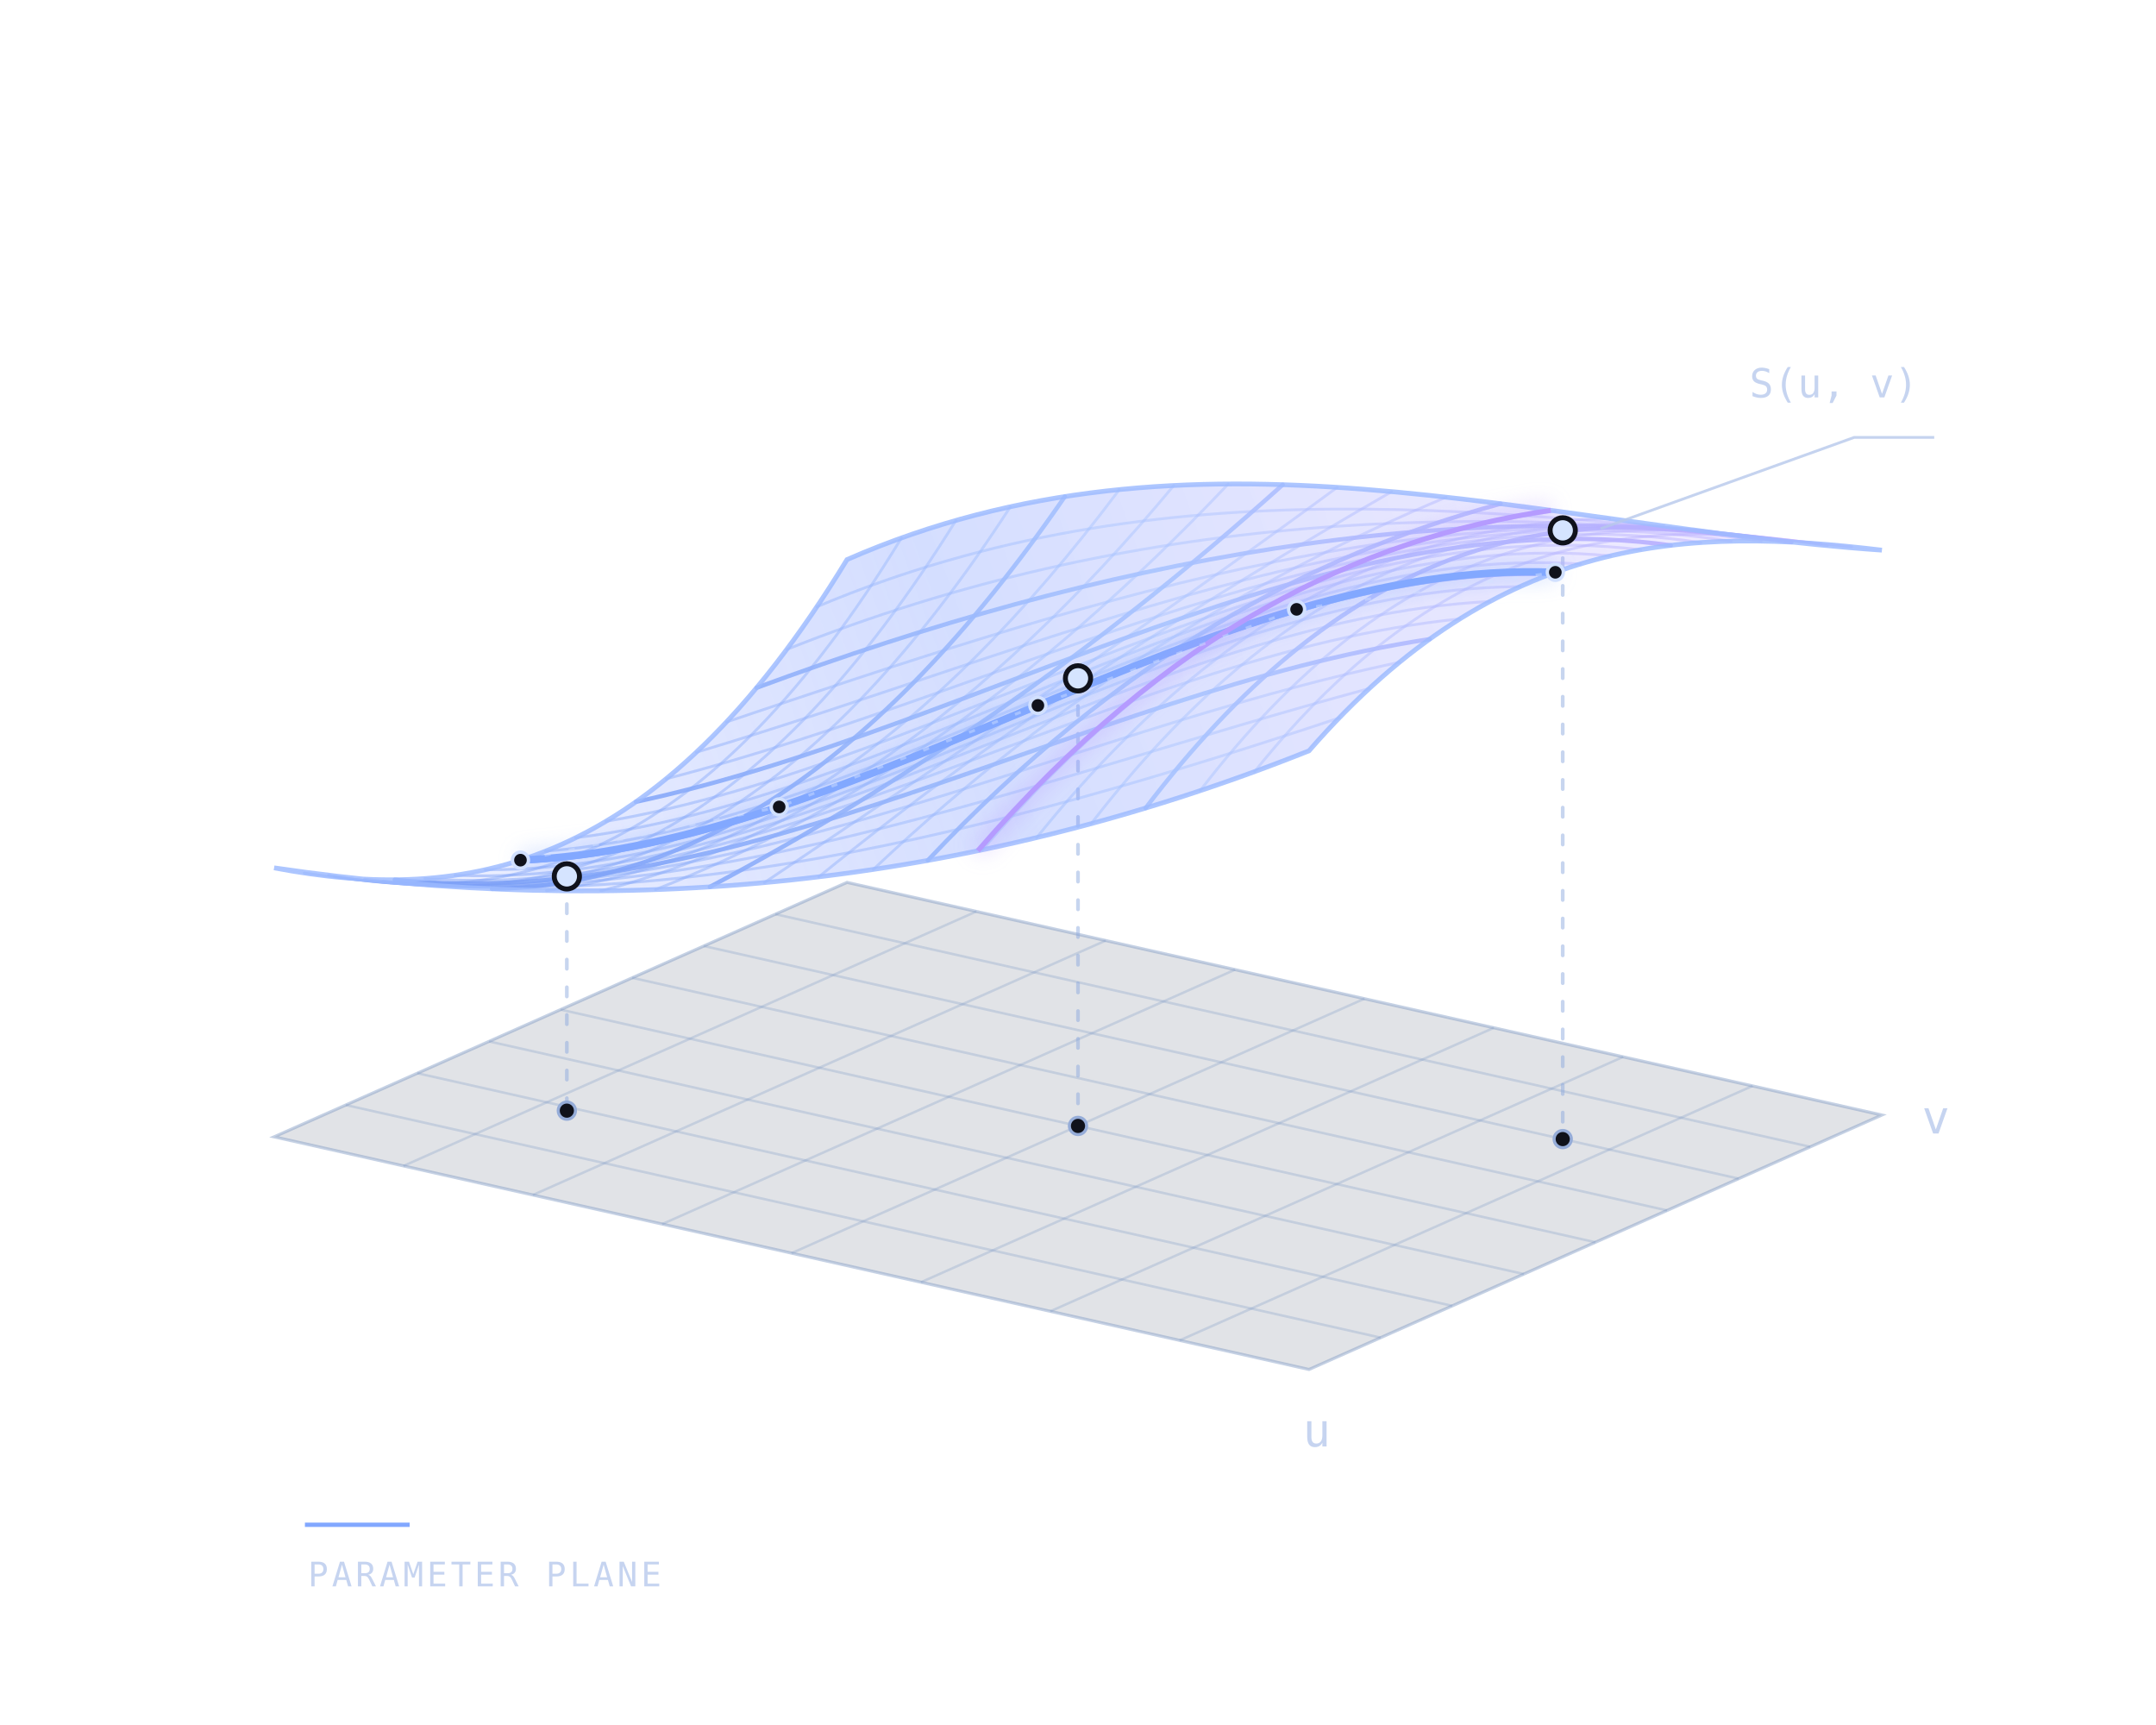
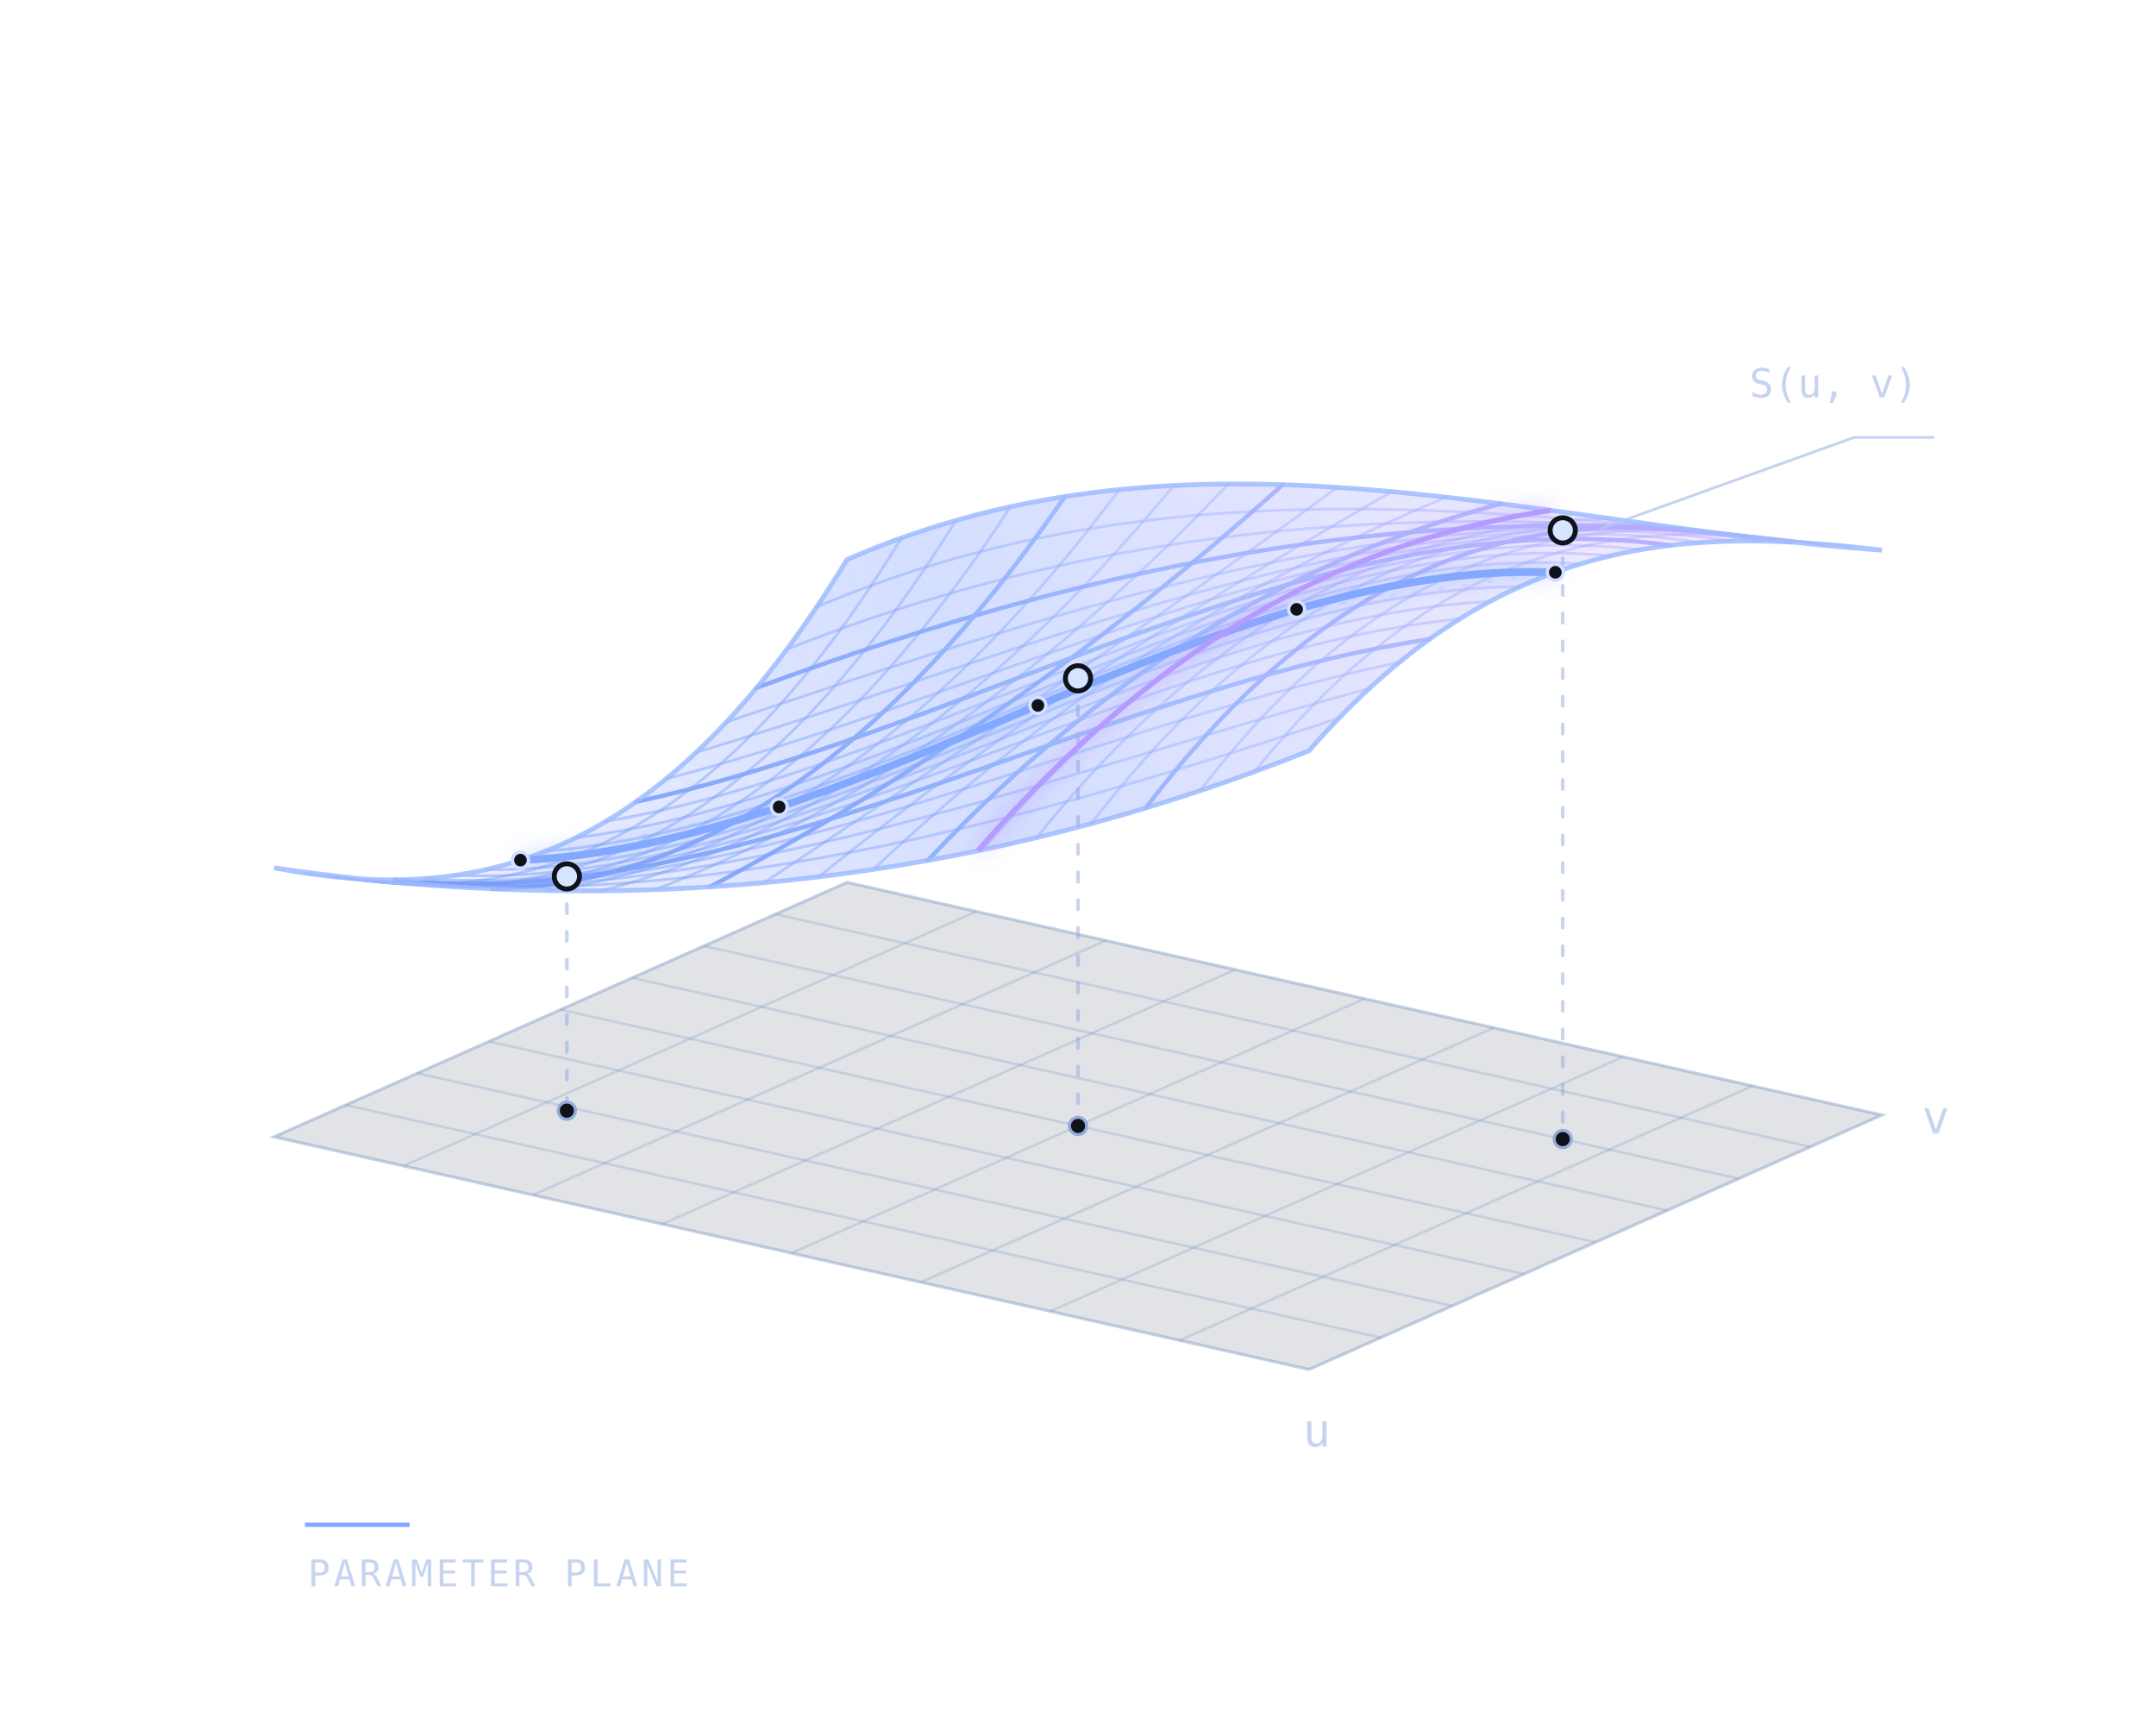
- <svg xmlns="http://www.w3.org/2000/svg" width="700" height="560" viewBox="0 0 700 560" fill="none" role="img" aria-labelledby="geometry-title geometry-description">
+ <svg xmlns="http://www.w3.org/2000/svg" width="700" height="560" viewBox="0 0 700 560" fill="none" role="img" aria-labelledby="geometry-title geometry-description" class="geometry-visual">
  <defs>
    <linearGradient id="contrast-surface" x1="120" y1="310" x2="565" y2="149" gradientUnits="userSpaceOnUse">
      <stop stop-color="#365BFF" stop-opacity="0.07" />
      <stop offset="0.45" stop-color="#547BFF" stop-opacity="0.25" />
      <stop offset="1" stop-color="#B59BFF" stop-opacity="0.20" />
    </linearGradient>
    <linearGradient id="contrast-grid" x1="100" y1="300" x2="589" y2="180" gradientUnits="userSpaceOnUse">
      <stop stop-color="#6E95F5" />
      <stop offset="0.58" stop-color="#A7C3FF" />
      <stop offset="1" stop-color="#BCA8FF" />
    </linearGradient>
    <filter id="contour-glow" x="-35%" y="-60%" width="170%" height="220%" color-interpolation-filters="sRGB">
      <feGaussianBlur stdDeviation="3.5" />
    </filter>
  </defs>
-   <path d="M 89.00,369.06 L 425.00,444.58 L 611.00,361.98 L 275.00,286.46 Z" fill="#263455" fill-opacity="0.14" stroke="#819BC5" stroke-width="1" stroke-opacity="0.46" />
-   <g stroke="#7895C6" stroke-width="0.8" stroke-opacity="0.27">
-     <path d="M 131.00,378.50 L 317.00,295.90" />
-     <path d="M 112.25,358.73 L 448.25,434.25" />
-     <path d="M 173.00,387.94 L 359.00,305.34" />
-     <path d="M 135.50,348.41 L 471.50,423.93" />
-     <path d="M 215.00,397.38 L 401.00,314.78" />
-     <path d="M 158.75,338.08 L 494.75,413.60" />
-     <path d="M 257.00,406.82 L 443.00,324.22" />
-     <path d="M 182.00,327.76 L 518.00,403.28" />
-     <path d="M 299.00,416.26 L 485.00,333.66" />
-     <path d="M 205.25,317.43 L 541.25,392.95" />
-     <path d="M 341.00,425.70 L 527.00,343.10" />
-     <path d="M 228.50,307.11 L 564.50,382.63" />
-     <path d="M 383.00,435.14 L 569.00,352.54" />
-     <path d="M 251.75,296.78 L 587.75,372.30" />
+   <g id="geometry-domain" data-geometry-layer="domain">
+     <path d="M 89.00,369.06 L 425.00,444.58 L 611.00,361.98 L 275.00,286.46 Z" fill="#263455" fill-opacity="0.14" stroke="#819BC5" stroke-width="1" stroke-opacity="0.46" />
+     <g stroke="#7895C6" stroke-width="0.8" stroke-opacity="0.27">
+       <path d="M 131.00,378.50 L 317.00,295.90" />
+       <path d="M 112.25,358.73 L 448.25,434.25" />
+       <path d="M 173.00,387.94 L 359.00,305.34" />
+       <path d="M 135.50,348.41 L 471.50,423.93" />
+       <path d="M 215.00,397.38 L 401.00,314.78" />
+       <path d="M 158.75,338.08 L 494.75,413.60" />
+       <path d="M 257.00,406.82 L 443.00,324.22" />
+       <path d="M 182.00,327.76 L 518.00,403.28" />
+       <path d="M 299.00,416.26 L 485.00,333.66" />
+       <path d="M 205.25,317.43 L 541.25,392.95" />
+       <path d="M 341.00,425.70 L 527.00,343.10" />
+       <path d="M 228.50,307.11 L 564.50,382.63" />
+       <path d="M 383.00,435.14 L 569.00,352.54" />
+       <path d="M 251.75,296.78 L 587.75,372.30" />
+     </g>
+     <g font-family="IBM Plex Mono, Menlo, monospace" fill="#C6D4F0" font-size="13">
+       <text x="100" y="515" font-size="12" letter-spacing="1.1">PARAMETER PLANE</text>
+     </g>
+     <g font-family="IBM Plex Mono, Menlo, monospace" fill="#C6D4F0" font-size="13">
+       <text x="423.00" y="469.58" font-size="15">u</text>
+     </g>
+     <g font-family="IBM Plex Mono, Menlo, monospace" fill="#C6D4F0" font-size="13">
+       <text x="624.00" y="367.98" font-size="15">v</text>
+     </g>
+     <path d="M99 495H133" stroke="#82A8FF" stroke-width="1.4" />
  </g>
-   <g stroke="#8BA8DC" stroke-width="1.2" stroke-opacity="0.48" stroke-dasharray="3 6" stroke-linecap="round">
-     <path d="M 184.04,284.50 L 184.04,360.56" />
-     <path d="M 350.00,220.21 L 350.00,365.52" />
-     <path d="M 507.38,172.17 L 507.38,369.79" />
+   <g id="geometry-guides" data-geometry-layer="guides">
+     <g stroke="#8BA8DC" stroke-width="1.2" stroke-opacity="0.48" stroke-dasharray="3 6" stroke-linecap="round">
+       <path d="M 184.04,284.50 L 184.04,360.56" />
+       <path d="M 350.00,220.21 L 350.00,365.52" />
+       <path d="M 507.38,172.17 L 507.38,369.79" />
+     </g>
+     <polyline points="168.98,279.24 252.98,261.96 336.98,229.01 420.98,197.82 504.98,185.79" stroke="#D3E1FF" stroke-width=".9" stroke-opacity="0.46" stroke-dasharray="2 6" />
  </g>
-   <path d="M 89.00,281.74 C 201.00,298.18 313.00,288.42 425.00,243.74 C 487.00,172.55 549.00,171.21 611.00,178.60 C 499.00,170.89 387.00,132.62 275.00,181.67 C 213.00,283.43 151.00,293.50 89.00,281.74 Z" fill="url(#contrast-surface)" />
-   <g stroke="url(#contrast-grid)" stroke-linecap="round" stroke-linejoin="round">
-     <path d="M 98.79,283.40 C 210.79,300.01 322.79,270.32 434.79,233.07" stroke-width="0.9" opacity="0.46" />
-     <path d="M 108.58,284.64 C 220.58,300.42 332.58,253.65 444.58,223.51" stroke-width="0.9" opacity="0.46" />
-     <path d="M 118.37,285.40 C 230.37,299.47 342.37,238.40 454.37,215.00" stroke-width="0.9" opacity="0.46" />
-     <path d="M 128.16,285.61 C 240.16,297.20 352.16,224.53 464.16,207.49" stroke-width="1.4" opacity="0.88" />
-     <path d="M 137.95,285.21 C 249.95,293.64 361.95,212.05 473.95,200.93" stroke-width="0.9" opacity="0.46" />
-     <path d="M 147.74,284.15 C 259.74,288.84 371.74,200.91 483.74,195.27" stroke-width="0.9" opacity="0.46" />
-     <path d="M 157.53,282.35 C 269.53,282.85 381.53,191.12 493.53,190.44" stroke-width="0.9" opacity="0.46" />
-     <path d="M 167.32,279.77 C 279.32,275.69 391.32,182.64 503.32,186.40" stroke-width="1.4" opacity="0.88" />
-     <path d="M 177.11,276.33 C 289.11,267.42 401.11,175.46 513.11,183.10" stroke-width="0.9" opacity="0.46" />
-     <path d="M 186.89,271.98 C 298.89,258.08 410.89,169.56 522.89,180.47" stroke-width="0.9" opacity="0.46" />
-     <path d="M 196.68,266.66 C 308.68,247.70 420.68,164.93 532.68,178.47" stroke-width="0.9" opacity="0.46" />
-     <path d="M 206.47,260.30 C 318.47,236.34 430.47,161.53 542.47,177.04" stroke-width="1.4" opacity="0.88" />
-     <path d="M 216.26,252.84 C 328.26,224.03 440.26,159.35 552.26,176.14" stroke-width="0.9" opacity="0.46" />
-     <path d="M 226.05,244.23 C 338.05,210.81 450.05,158.38 562.05,175.69" stroke-width="0.9" opacity="0.46" />
-     <path d="M 235.84,234.40 C 347.84,196.73 459.84,158.59 571.84,175.67" stroke-width="0.9" opacity="0.46" />
-     <path d="M 245.63,223.29 C 357.63,181.83 469.63,159.97 581.63,175.99" stroke-width="1.4" opacity="0.88" />
-     <path d="M 255.42,210.84 C 367.42,166.15 479.42,162.49 591.42,176.63" stroke-width="0.9" opacity="0.46" />
-     <path d="M 265.21,196.99 C 377.21,149.74 489.21,166.14 601.21,177.52" stroke-width="0.9" opacity="0.46" />
-     <path d="M 106.68,284.11 C 168.68,295.45 230.68,276.55 292.68,174.64" stroke-width="0.9" opacity="0.46" />
-     <path d="M 124.37,286.05 C 186.37,294.92 248.37,268.76 310.37,168.95" stroke-width="0.9" opacity="0.46" />
-     <path d="M 142.05,287.53 C 204.05,292.18 266.05,260.24 328.05,164.51" stroke-width="0.9" opacity="0.46" />
-     <path d="M 159.74,288.56 C 221.74,287.51 283.74,251.17 345.74,161.20" stroke-width="1.4" opacity="0.88" />
-     <path d="M 177.42,289.11 C 239.42,281.18 301.42,241.73 363.42,158.94" stroke-width="0.9" opacity="0.46" />
-     <path d="M 195.11,289.20 C 257.11,273.47 319.11,232.10 381.11,157.62" stroke-width="0.9" opacity="0.46" />
-     <path d="M 212.79,288.80 C 274.79,264.66 336.79,222.46 398.79,157.12" stroke-width="0.9" opacity="0.46" />
-     <path d="M 230.47,287.92 C 292.47,255.01 354.47,212.99 416.47,157.36" stroke-width="1.4" opacity="0.88" />
-     <path d="M 248.16,286.54 C 310.16,244.80 372.16,203.86 434.16,158.22" stroke-width="0.9" opacity="0.46" />
-     <path d="M 265.84,284.65 C 327.84,234.31 389.84,195.26 451.84,159.61" stroke-width="0.9" opacity="0.46" />
-     <path d="M 283.53,282.26 C 345.53,223.81 407.53,187.37 469.53,161.41" stroke-width="0.9" opacity="0.46" />
-     <path d="M 301.21,279.34 C 363.21,213.58 425.21,180.36 487.21,163.53" stroke-width="1.4" opacity="0.88" />
-     <path d="M 318.89,275.90 C 380.89,203.89 442.89,174.42 504.89,165.87" stroke-width="0.9" opacity="0.46" />
-     <path d="M 336.58,271.92 C 398.58,195.02 460.58,169.73 522.58,168.32" stroke-width="0.9" opacity="0.46" />
-     <path d="M 354.26,267.40 C 416.26,187.24 478.26,166.46 540.26,170.77" stroke-width="0.9" opacity="0.46" />
-     <path d="M 371.95,262.33 C 433.95,180.83 495.95,164.79 557.95,173.13" stroke-width="1.4" opacity="0.88" />
-     <path d="M 389.63,256.70 C 451.63,176.06 513.63,164.91 575.63,175.29" stroke-width="0.9" opacity="0.46" />
-     <path d="M 407.32,250.51 C 469.32,173.21 531.32,166.99 593.32,177.15" stroke-width="0.9" opacity="0.46" />
+   <g id="geometry-mesh" data-geometry-layer="mesh">
+     <g stroke="url(#contrast-grid)" stroke-linecap="round" stroke-linejoin="round">
+       <path d="M 98.79,283.40 C 210.79,300.01 322.79,270.32 434.79,233.07" stroke-width="0.9" opacity="0.46" />
+       <path d="M 108.58,284.64 C 220.58,300.42 332.58,253.65 444.58,223.51" stroke-width="0.9" opacity="0.46" />
+       <path d="M 118.37,285.40 C 230.37,299.47 342.37,238.40 454.37,215.00" stroke-width="0.9" opacity="0.46" />
+       <path d="M 128.16,285.61 C 240.16,297.20 352.16,224.53 464.16,207.49" stroke-width="1.4" opacity="0.88" />
+       <path d="M 137.95,285.21 C 249.95,293.64 361.95,212.05 473.95,200.93" stroke-width="0.9" opacity="0.46" />
+       <path d="M 147.74,284.15 C 259.74,288.84 371.74,200.91 483.74,195.27" stroke-width="0.9" opacity="0.46" />
+       <path d="M 157.53,282.35 C 269.53,282.85 381.53,191.12 493.53,190.44" stroke-width="0.9" opacity="0.46" />
+       <path d="M 167.32,279.77 C 279.32,275.69 391.32,182.64 503.32,186.40" stroke-width="1.4" opacity="0.88" />
+       <path d="M 177.11,276.33 C 289.11,267.42 401.11,175.46 513.11,183.10" stroke-width="0.9" opacity="0.46" />
+       <path d="M 186.89,271.98 C 298.89,258.08 410.89,169.56 522.89,180.47" stroke-width="0.9" opacity="0.46" />
+       <path d="M 196.68,266.66 C 308.68,247.70 420.68,164.93 532.68,178.47" stroke-width="0.9" opacity="0.46" />
+       <path d="M 206.47,260.30 C 318.47,236.34 430.47,161.53 542.47,177.04" stroke-width="1.4" opacity="0.88" />
+       <path d="M 216.26,252.84 C 328.26,224.03 440.26,159.35 552.26,176.14" stroke-width="0.9" opacity="0.46" />
+       <path d="M 226.05,244.23 C 338.05,210.81 450.05,158.38 562.05,175.69" stroke-width="0.9" opacity="0.46" />
+       <path d="M 235.84,234.40 C 347.84,196.73 459.84,158.59 571.84,175.67" stroke-width="0.9" opacity="0.46" />
+       <path d="M 245.63,223.29 C 357.63,181.83 469.63,159.97 581.63,175.99" stroke-width="1.4" opacity="0.88" />
+       <path d="M 255.42,210.84 C 367.42,166.15 479.42,162.49 591.42,176.63" stroke-width="0.9" opacity="0.46" />
+       <path d="M 265.21,196.99 C 377.21,149.74 489.21,166.14 601.21,177.52" stroke-width="0.9" opacity="0.46" />
+       <path d="M 106.68,284.11 C 168.68,295.45 230.68,276.55 292.68,174.64" stroke-width="0.9" opacity="0.46" />
+       <path d="M 124.37,286.05 C 186.37,294.92 248.37,268.76 310.37,168.95" stroke-width="0.9" opacity="0.46" />
+       <path d="M 142.05,287.53 C 204.05,292.18 266.05,260.24 328.05,164.51" stroke-width="0.9" opacity="0.46" />
+       <path d="M 159.74,288.56 C 221.74,287.51 283.74,251.17 345.74,161.20" stroke-width="1.4" opacity="0.88" />
+       <path d="M 177.42,289.11 C 239.42,281.18 301.42,241.73 363.42,158.94" stroke-width="0.9" opacity="0.46" />
+       <path d="M 195.11,289.20 C 257.11,273.47 319.11,232.10 381.11,157.62" stroke-width="0.9" opacity="0.46" />
+       <path d="M 212.79,288.80 C 274.79,264.66 336.79,222.46 398.79,157.12" stroke-width="0.9" opacity="0.46" />
+       <path d="M 230.47,287.92 C 292.47,255.01 354.47,212.99 416.47,157.36" stroke-width="1.4" opacity="0.88" />
+       <path d="M 248.16,286.54 C 310.16,244.80 372.16,203.86 434.16,158.22" stroke-width="0.9" opacity="0.46" />
+       <path d="M 265.84,284.65 C 327.84,234.31 389.84,195.26 451.84,159.61" stroke-width="0.9" opacity="0.46" />
+       <path d="M 283.53,282.26 C 345.53,223.81 407.53,187.37 469.53,161.41" stroke-width="0.9" opacity="0.46" />
+       <path d="M 301.21,279.34 C 363.21,213.58 425.21,180.36 487.21,163.53" stroke-width="1.4" opacity="0.88" />
+       <path d="M 318.89,275.90 C 380.89,203.89 442.89,174.42 504.89,165.87" stroke-width="0.9" opacity="0.46" />
+       <path d="M 336.58,271.92 C 398.58,195.02 460.58,169.73 522.58,168.32" stroke-width="0.9" opacity="0.46" />
+       <path d="M 354.26,267.40 C 416.26,187.24 478.26,166.46 540.26,170.77" stroke-width="0.9" opacity="0.46" />
+       <path d="M 371.95,262.33 C 433.95,180.83 495.95,164.79 557.95,173.13" stroke-width="1.4" opacity="0.88" />
+       <path d="M 389.63,256.70 C 451.63,176.06 513.63,164.91 575.63,175.29" stroke-width="0.9" opacity="0.46" />
+       <path d="M 407.32,250.51 C 469.32,173.21 531.32,166.99 593.32,177.15" stroke-width="0.9" opacity="0.46" />
+     </g>
  </g>
-   <path d="M 89.00,281.74 C 201.00,298.18 313.00,288.42 425.00,243.74 C 487.00,172.55 549.00,171.21 611.00,178.60 C 499.00,170.89 387.00,132.62 275.00,181.67 C 213.00,283.43 151.00,293.50 89.00,281.74 Z" stroke="#9DBBFF" stroke-width="1.55" stroke-opacity="0.83" />
-   <path d="M 168.98,279.24 C 280.98,274.36 392.98,181.33 504.98,185.79" stroke="#82A8FF" stroke-width="5" opacity="0.36" filter="url(#contour-glow)" />
-   <path d="M 168.98,279.24 C 280.98,274.36 392.98,181.33 504.98,185.79" stroke="#82A8FF" stroke-width="2.4" />
-   <path d="M 317.48,276.19 C 379.48,204.64 441.48,174.86 503.48,165.68" stroke="#B59BFF" stroke-width="5" opacity="0.36" filter="url(#contour-glow)" />
-   <path d="M 317.48,276.19 C 379.48,204.64 441.48,174.86 503.48,165.68" stroke="#B59BFF" stroke-width="1.65" />
-   <polyline points="168.98,279.24 252.98,261.96 336.98,229.01 420.98,197.82 504.98,185.79" stroke="#D3E1FF" stroke-width=".9" stroke-opacity="0.46" stroke-dasharray="2 6" />
-   <circle cx="168.98" cy="279.24" r="2.6" fill="#10121B" stroke="#D1E0FF" stroke-width="1.1" />
-   <circle cx="252.98" cy="261.96" r="2.6" fill="#10121B" stroke="#D1E0FF" stroke-width="1.1" />
-   <circle cx="336.98" cy="229.01" r="2.6" fill="#10121B" stroke="#D1E0FF" stroke-width="1.1" />
-   <circle cx="420.98" cy="197.82" r="2.6" fill="#10121B" stroke="#D1E0FF" stroke-width="1.1" />
-   <circle cx="504.98" cy="185.79" r="2.6" fill="#10121B" stroke="#D1E0FF" stroke-width="1.1" />
-   <circle cx="184.04" cy="360.56" r="2.8" fill="#10121B" stroke="#95ACD8" stroke-width="1" />
-   <circle cx="184.04" cy="284.50" r="4.1" fill="#D5E4FF" stroke="#10121B" stroke-width="1.6" />
-   <circle cx="350.00" cy="365.52" r="2.8" fill="#10121B" stroke="#95ACD8" stroke-width="1" />
-   <circle cx="350.00" cy="220.21" r="4.1" fill="#D5E4FF" stroke="#10121B" stroke-width="1.6" />
-   <circle cx="507.38" cy="369.79" r="2.8" fill="#10121B" stroke="#95ACD8" stroke-width="1" />
-   <circle cx="507.38" cy="172.17" r="4.1" fill="#D5E4FF" stroke="#10121B" stroke-width="1.6" />
-   <path d="M 519.68,171.62 L 602,142 L 628,142" stroke="#B6C8EB" stroke-width=".9" stroke-opacity=".8" />
-   <g font-family="IBM Plex Mono, Menlo, monospace" fill="#C6D4F0" font-size="13">
-     <text x="568" y="129">S(u, v)</text>
-     <text x="100" y="515" font-size="11" letter-spacing="1.1">PARAMETER PLANE</text>
-     <text x="423.00" y="469.58" font-size="15">u</text>
-     <text x="624.00" y="367.98" font-size="15">v</text>
+   <g id="geometry-surface" data-geometry-layer="surface">
+     <path d="M 89.00,281.74 C 201.00,298.18 313.00,288.42 425.00,243.74 C 487.00,172.55 549.00,171.21 611.00,178.60 C 499.00,170.89 387.00,132.62 275.00,181.67 C 213.00,283.43 151.00,293.50 89.00,281.74 Z" fill="url(#contrast-surface)" />
+     <g stroke="url(#contrast-grid)" stroke-linecap="round" stroke-linejoin="round" opacity="0.57">
+       <path d="M 128.16,285.61 C 240.16,297.20 352.16,224.53 464.16,207.49" stroke-width="1.1" opacity="1" />
+       <path d="M 206.47,260.30 C 318.47,236.34 430.47,161.53 542.47,177.04" stroke-width="1.1" opacity="1" />
+       <path d="M 159.74,288.56 C 221.74,287.51 283.74,251.17 345.74,161.20" stroke-width="1.1" opacity="1" />
+       <path d="M 301.21,279.34 C 363.21,213.58 425.21,180.36 487.21,163.53" stroke-width="1.1" opacity="1" />
+     </g>
+     <path d="M 89.00,281.74 C 201.00,298.18 313.00,288.42 425.00,243.74 C 487.00,172.55 549.00,171.21 611.00,178.60 C 499.00,170.89 387.00,132.62 275.00,181.67 C 213.00,283.43 151.00,293.50 89.00,281.74 Z" stroke="#9DBBFF" stroke-width="1.55" stroke-opacity="0.83" />
+     <path d="M 168.98,279.24 C 280.98,274.36 392.98,181.33 504.98,185.79" stroke="#82A8FF" stroke-width="5" opacity="0.36" filter="url(#contour-glow)" />
+     <path d="M 168.98,279.24 C 280.98,274.36 392.98,181.33 504.98,185.79" stroke="#82A8FF" stroke-width="2.4" />
+     <path d="M 317.48,276.19 C 379.48,204.64 441.48,174.86 503.48,165.68" stroke="#B59BFF" stroke-width="5" opacity="0.36" filter="url(#contour-glow)" />
+     <path d="M 317.48,276.19 C 379.48,204.64 441.48,174.86 503.48,165.68" stroke="#B59BFF" stroke-width="1.65" />
+     <path d="M 519.68,171.62 L 602,142 L 628,142" stroke="#B6C8EB" stroke-width=".9" stroke-opacity=".8" />
+     <g font-family="IBM Plex Mono, Menlo, monospace" fill="#C6D4F0" font-size="13">
+       <text x="568" y="129">S(u, v)</text>
+     </g>
  </g>
-   <path d="M99 495H133" stroke="#82A8FF" stroke-width="1.4" />
+   <g id="geometry-points" data-geometry-layer="points">
+     <g data-geometry-space="surface" data-space="surface">
+       <circle cx="168.98" cy="279.24" r="2.6" fill="#10121B" stroke="#D1E0FF" stroke-width="1.1" />
+       <circle cx="252.98" cy="261.96" r="2.6" fill="#10121B" stroke="#D1E0FF" stroke-width="1.1" />
+       <circle cx="336.98" cy="229.01" r="2.6" fill="#10121B" stroke="#D1E0FF" stroke-width="1.1" />
+       <circle cx="420.98" cy="197.82" r="2.6" fill="#10121B" stroke="#D1E0FF" stroke-width="1.1" />
+       <circle cx="504.98" cy="185.79" r="2.6" fill="#10121B" stroke="#D1E0FF" stroke-width="1.1" />
+       <circle cx="184.04" cy="284.50" r="4.1" fill="#D5E4FF" stroke="#10121B" stroke-width="1.6" />
+       <circle cx="350.00" cy="220.21" r="4.1" fill="#D5E4FF" stroke="#10121B" stroke-width="1.6" />
+       <circle cx="507.38" cy="172.17" r="4.1" fill="#D5E4FF" stroke="#10121B" stroke-width="1.6" />
+     </g>
+     <g data-geometry-space="domain" data-space="domain">
+       <circle cx="184.04" cy="360.56" r="2.8" fill="#10121B" stroke="#95ACD8" stroke-width="1" />
+       <circle cx="350.00" cy="365.52" r="2.8" fill="#10121B" stroke="#95ACD8" stroke-width="1" />
+       <circle cx="507.38" cy="369.79" r="2.8" fill="#10121B" stroke="#95ACD8" stroke-width="1" />
+     </g>
+   </g>
</svg>
